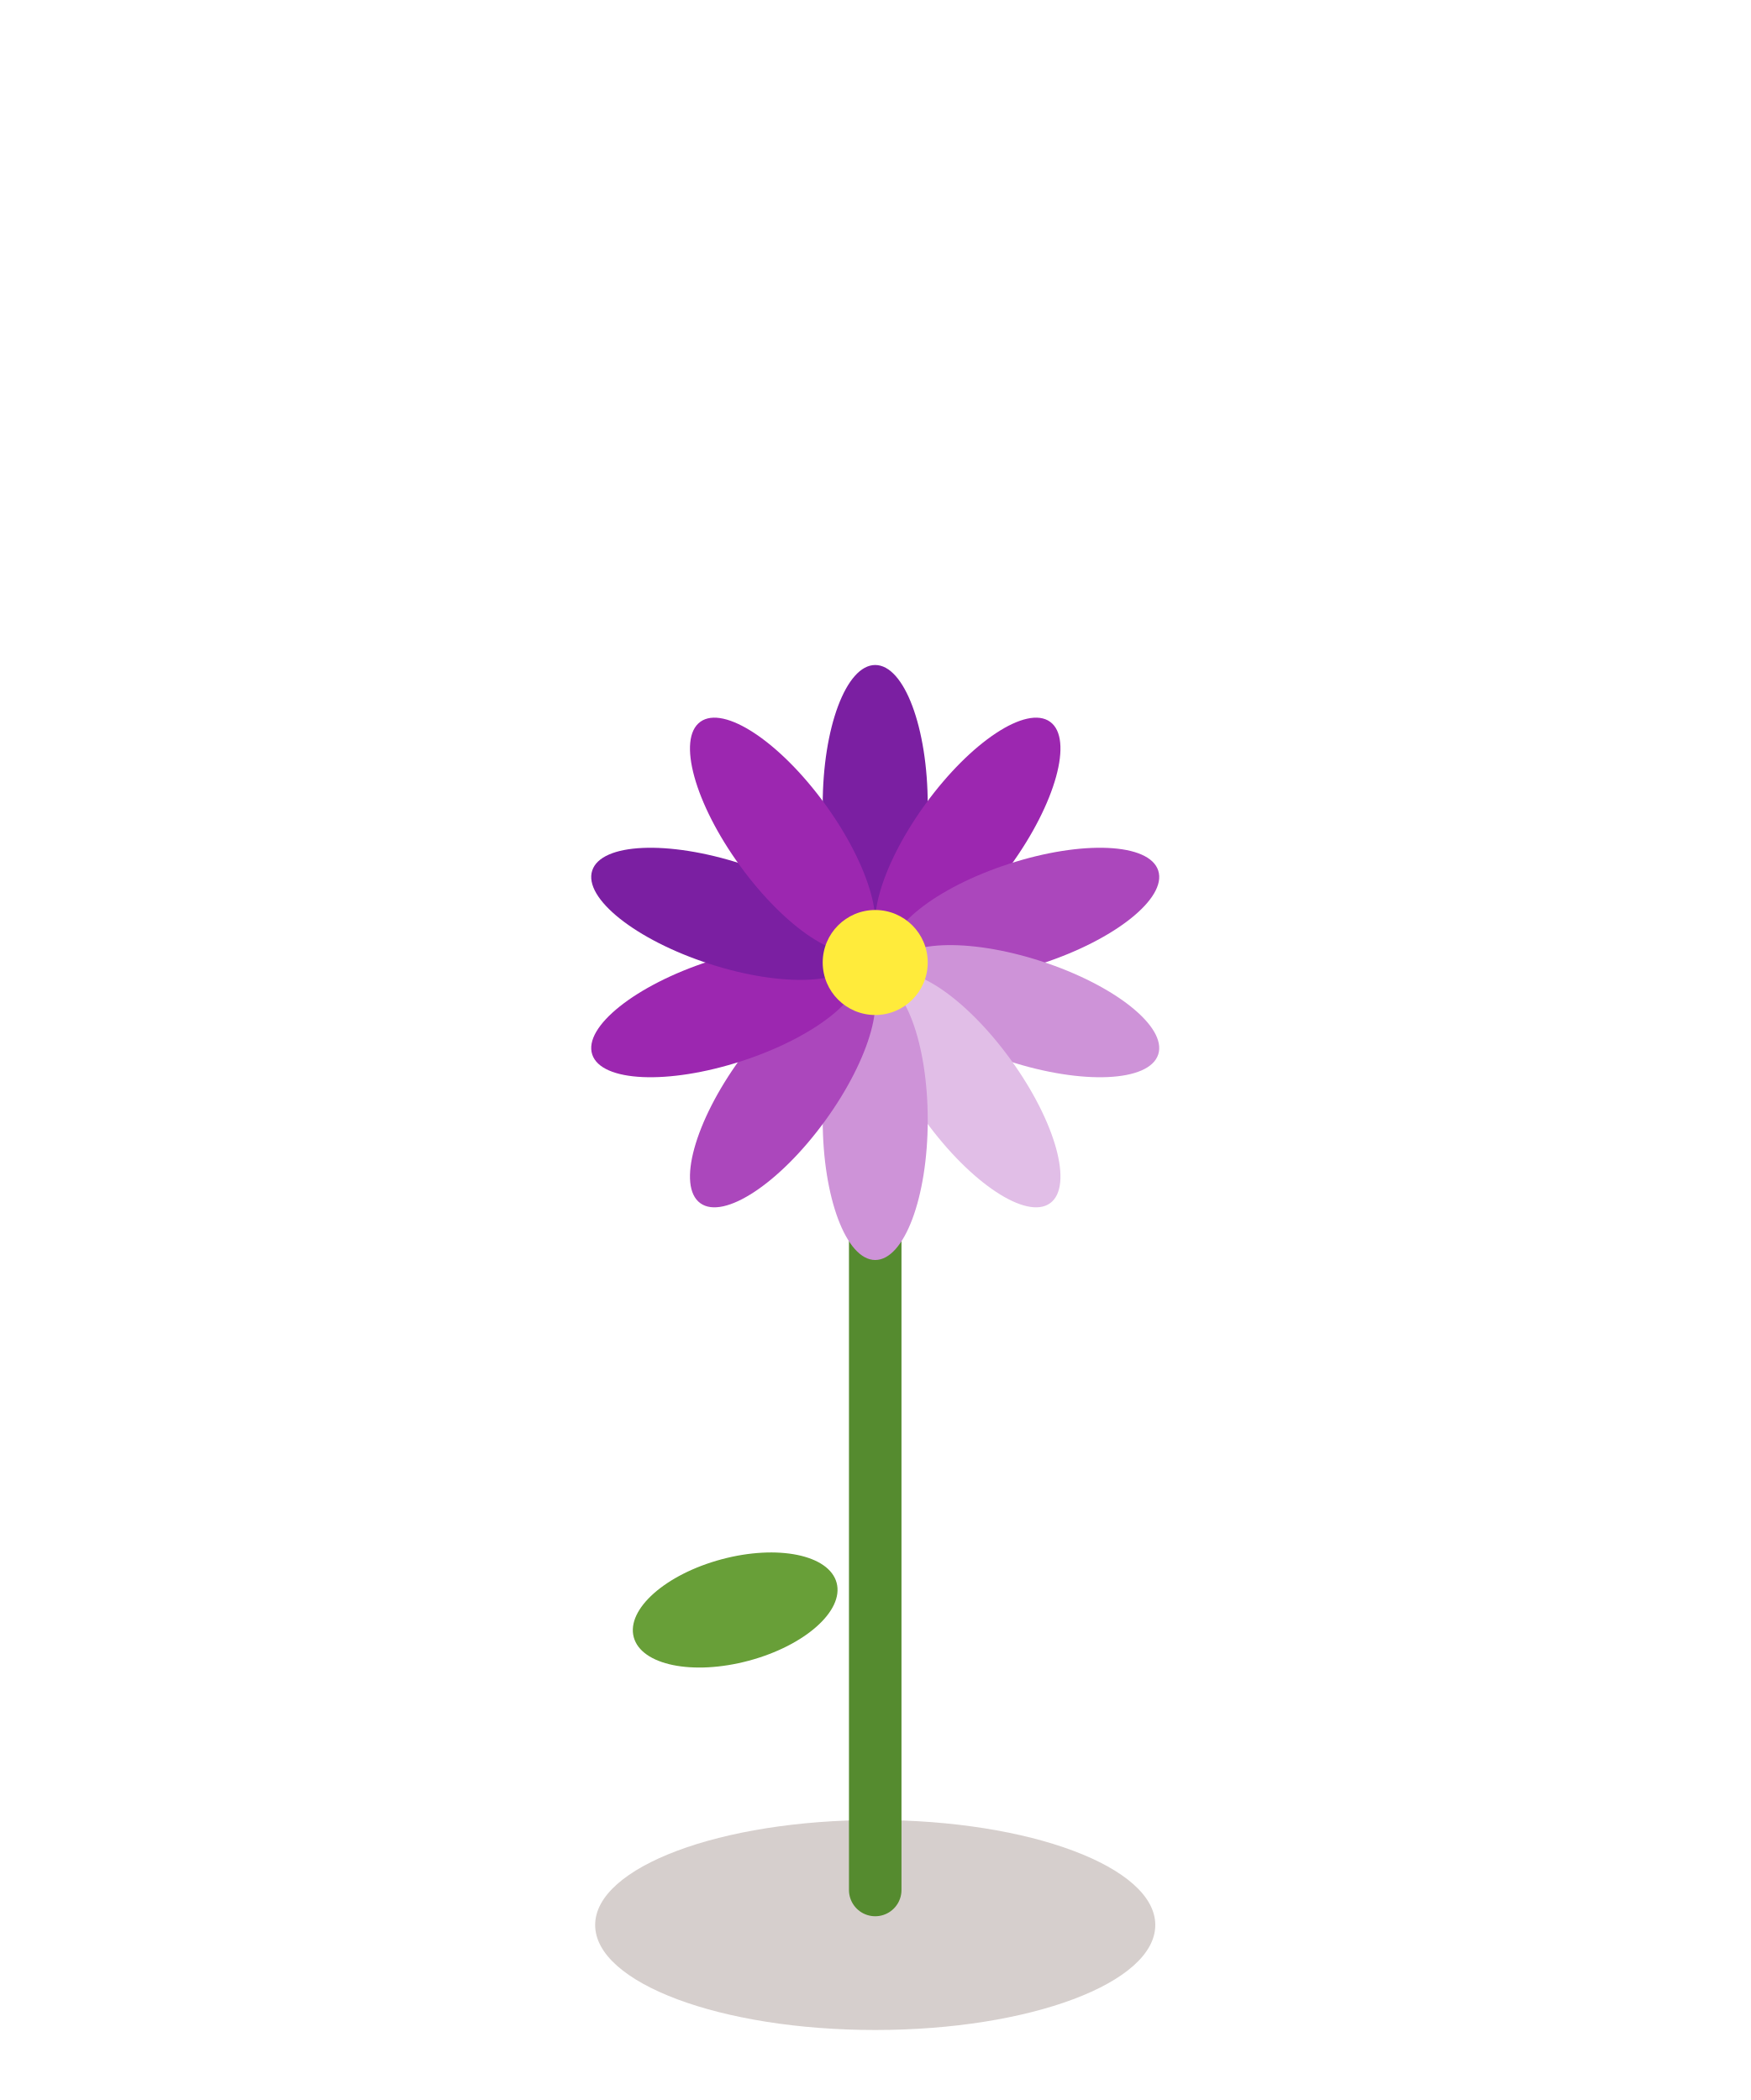
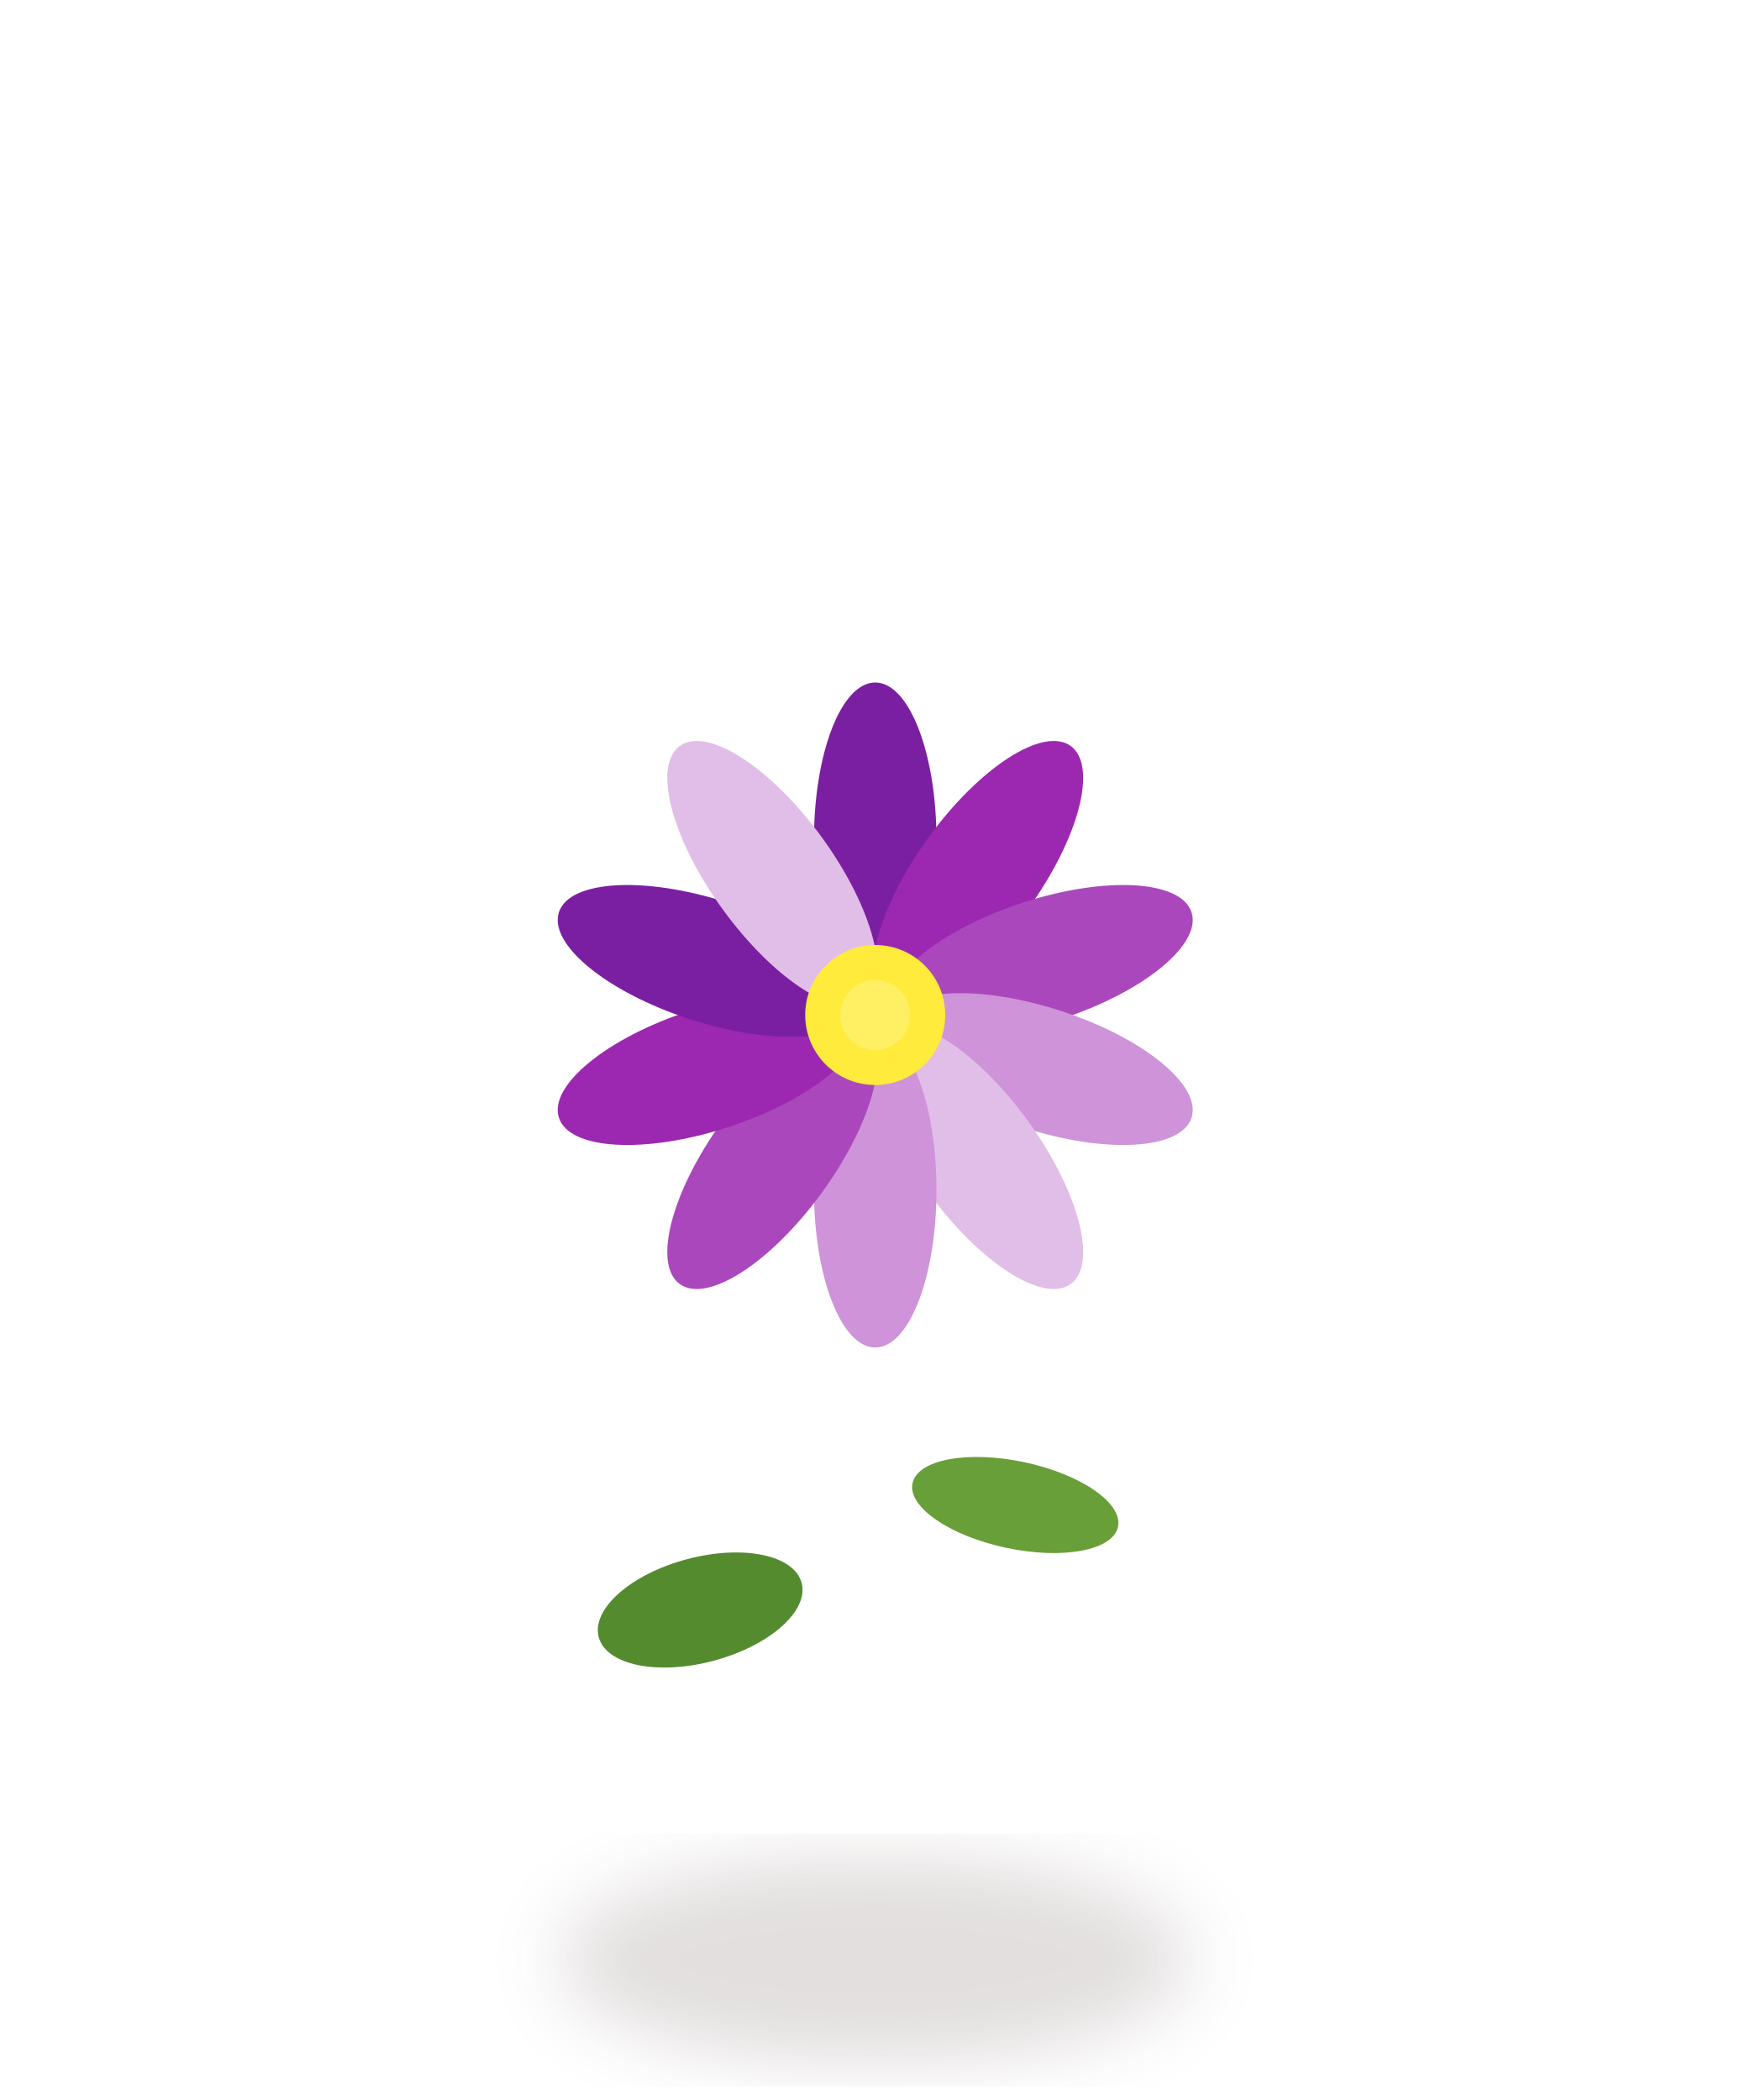
<svg xmlns="http://www.w3.org/2000/svg" viewBox="0 0 100 120">
-   <ellipse cx="50" cy="110" rx="16" ry="6" fill="#5D4037" opacity="0.25" />
-   <path d="M50 108 Q50 92 50 70" stroke="#558B2F" stroke-width="3" fill="none" stroke-linecap="round" />
-   <ellipse cx="42" cy="92" rx="6" ry="3" fill="#689F38" transform="rotate(-15 42 92)" />
-   <g transform="translate(50, 55)">
-     <ellipse cx="0" cy="-9" rx="3" ry="8" fill="#7B1FA2" transform="rotate(0 0 0)" />
-     <ellipse cx="0" cy="-9" rx="3" ry="8" fill="#9C27B0" transform="rotate(36 0 0)" />
-     <ellipse cx="0" cy="-9" rx="3" ry="8" fill="#AB47BC" transform="rotate(72 0 0)" />
-     <ellipse cx="0" cy="-9" rx="3" ry="8" fill="#CE93D8" transform="rotate(108 0 0)" />
-     <ellipse cx="0" cy="-9" rx="3" ry="8" fill="#E1BEE7" transform="rotate(144 0 0)" />
-     <ellipse cx="0" cy="-9" rx="3" ry="8" fill="#CE93D8" transform="rotate(180 0 0)" />
-     <ellipse cx="0" cy="-9" rx="3" ry="8" fill="#AB47BC" transform="rotate(216 0 0)" />
-     <ellipse cx="0" cy="-9" rx="3" ry="8" fill="#9C27B0" transform="rotate(252 0 0)" />
-     <ellipse cx="0" cy="-9" rx="3" ry="8" fill="#7B1FA2" transform="rotate(288 0 0)" />
-     <ellipse cx="0" cy="-9" rx="3" ry="8" fill="#9C27B0" transform="rotate(324 0 0)" />
-     <circle cx="0" cy="0" r="3" fill="#FFEB3B" />
+   <defs>
+     <linearGradient id="stG" x1="0" y1="0" x2="1" y2="0">
+       <stop offset="0%" stop-color="#33691E" />
+       <stop offset="50%" stop-color="#689F38" />
+       <stop offset="100%" stop-color="#33691E" />
+     </linearGradient>
+     <filter id="sh">
+       <feGaussianBlur stdDeviation="2" />
+     </filter>
+   </defs>
+   <ellipse cx="50" cy="112" rx="18" ry="6" fill="#3E2723" opacity="0.15" filter="url(#sh)" />
+   <path d="M50 108 Q50 94 50 72" stroke="url(#stG)" stroke-width="3.5" fill="none" stroke-linecap="round" />
+   <ellipse cx="40" cy="92" rx="6" ry="3" fill="#558B2F" transform="rotate(-15 40 92)" />
+   <ellipse cx="58" cy="86" rx="6" ry="2.5" fill="#689F38" transform="rotate(12 58 86)" />
+   <g transform="translate(50, 58)">
+     <ellipse cx="0" cy="-10" rx="3.5" ry="9" fill="#7B1FA2" transform="rotate(0 0 0)" />
+     <ellipse cx="0" cy="-10" rx="3.5" ry="9" fill="#9C27B0" transform="rotate(36 0 0)" />
+     <ellipse cx="0" cy="-10" rx="3.5" ry="9" fill="#AB47BC" transform="rotate(72 0 0)" />
+     <ellipse cx="0" cy="-10" rx="3.5" ry="9" fill="#CE93D8" transform="rotate(108 0 0)" />
+     <ellipse cx="0" cy="-10" rx="3.5" ry="9" fill="#E1BEE7" transform="rotate(144 0 0)" />
+     <ellipse cx="0" cy="-10" rx="3.5" ry="9" fill="#CE93D8" transform="rotate(180 0 0)" />
+     <ellipse cx="0" cy="-10" rx="3.5" ry="9" fill="#AB47BC" transform="rotate(216 0 0)" />
+     <ellipse cx="0" cy="-10" rx="3.5" ry="9" fill="#9C27B0" transform="rotate(252 0 0)" />
+     <ellipse cx="0" cy="-10" rx="3.5" ry="9" fill="#7B1FA2" transform="rotate(288 0 0)" />
+     <ellipse cx="0" cy="-10" rx="3.5" ry="9" fill="#E1BEE7" transform="rotate(324 0 0)" />
+     <circle cx="0" cy="0" r="4" fill="#FFEB3B" />
+     <circle cx="0" cy="0" r="2" fill="#FFF9C4" opacity="0.3" />
  </g>
</svg>
